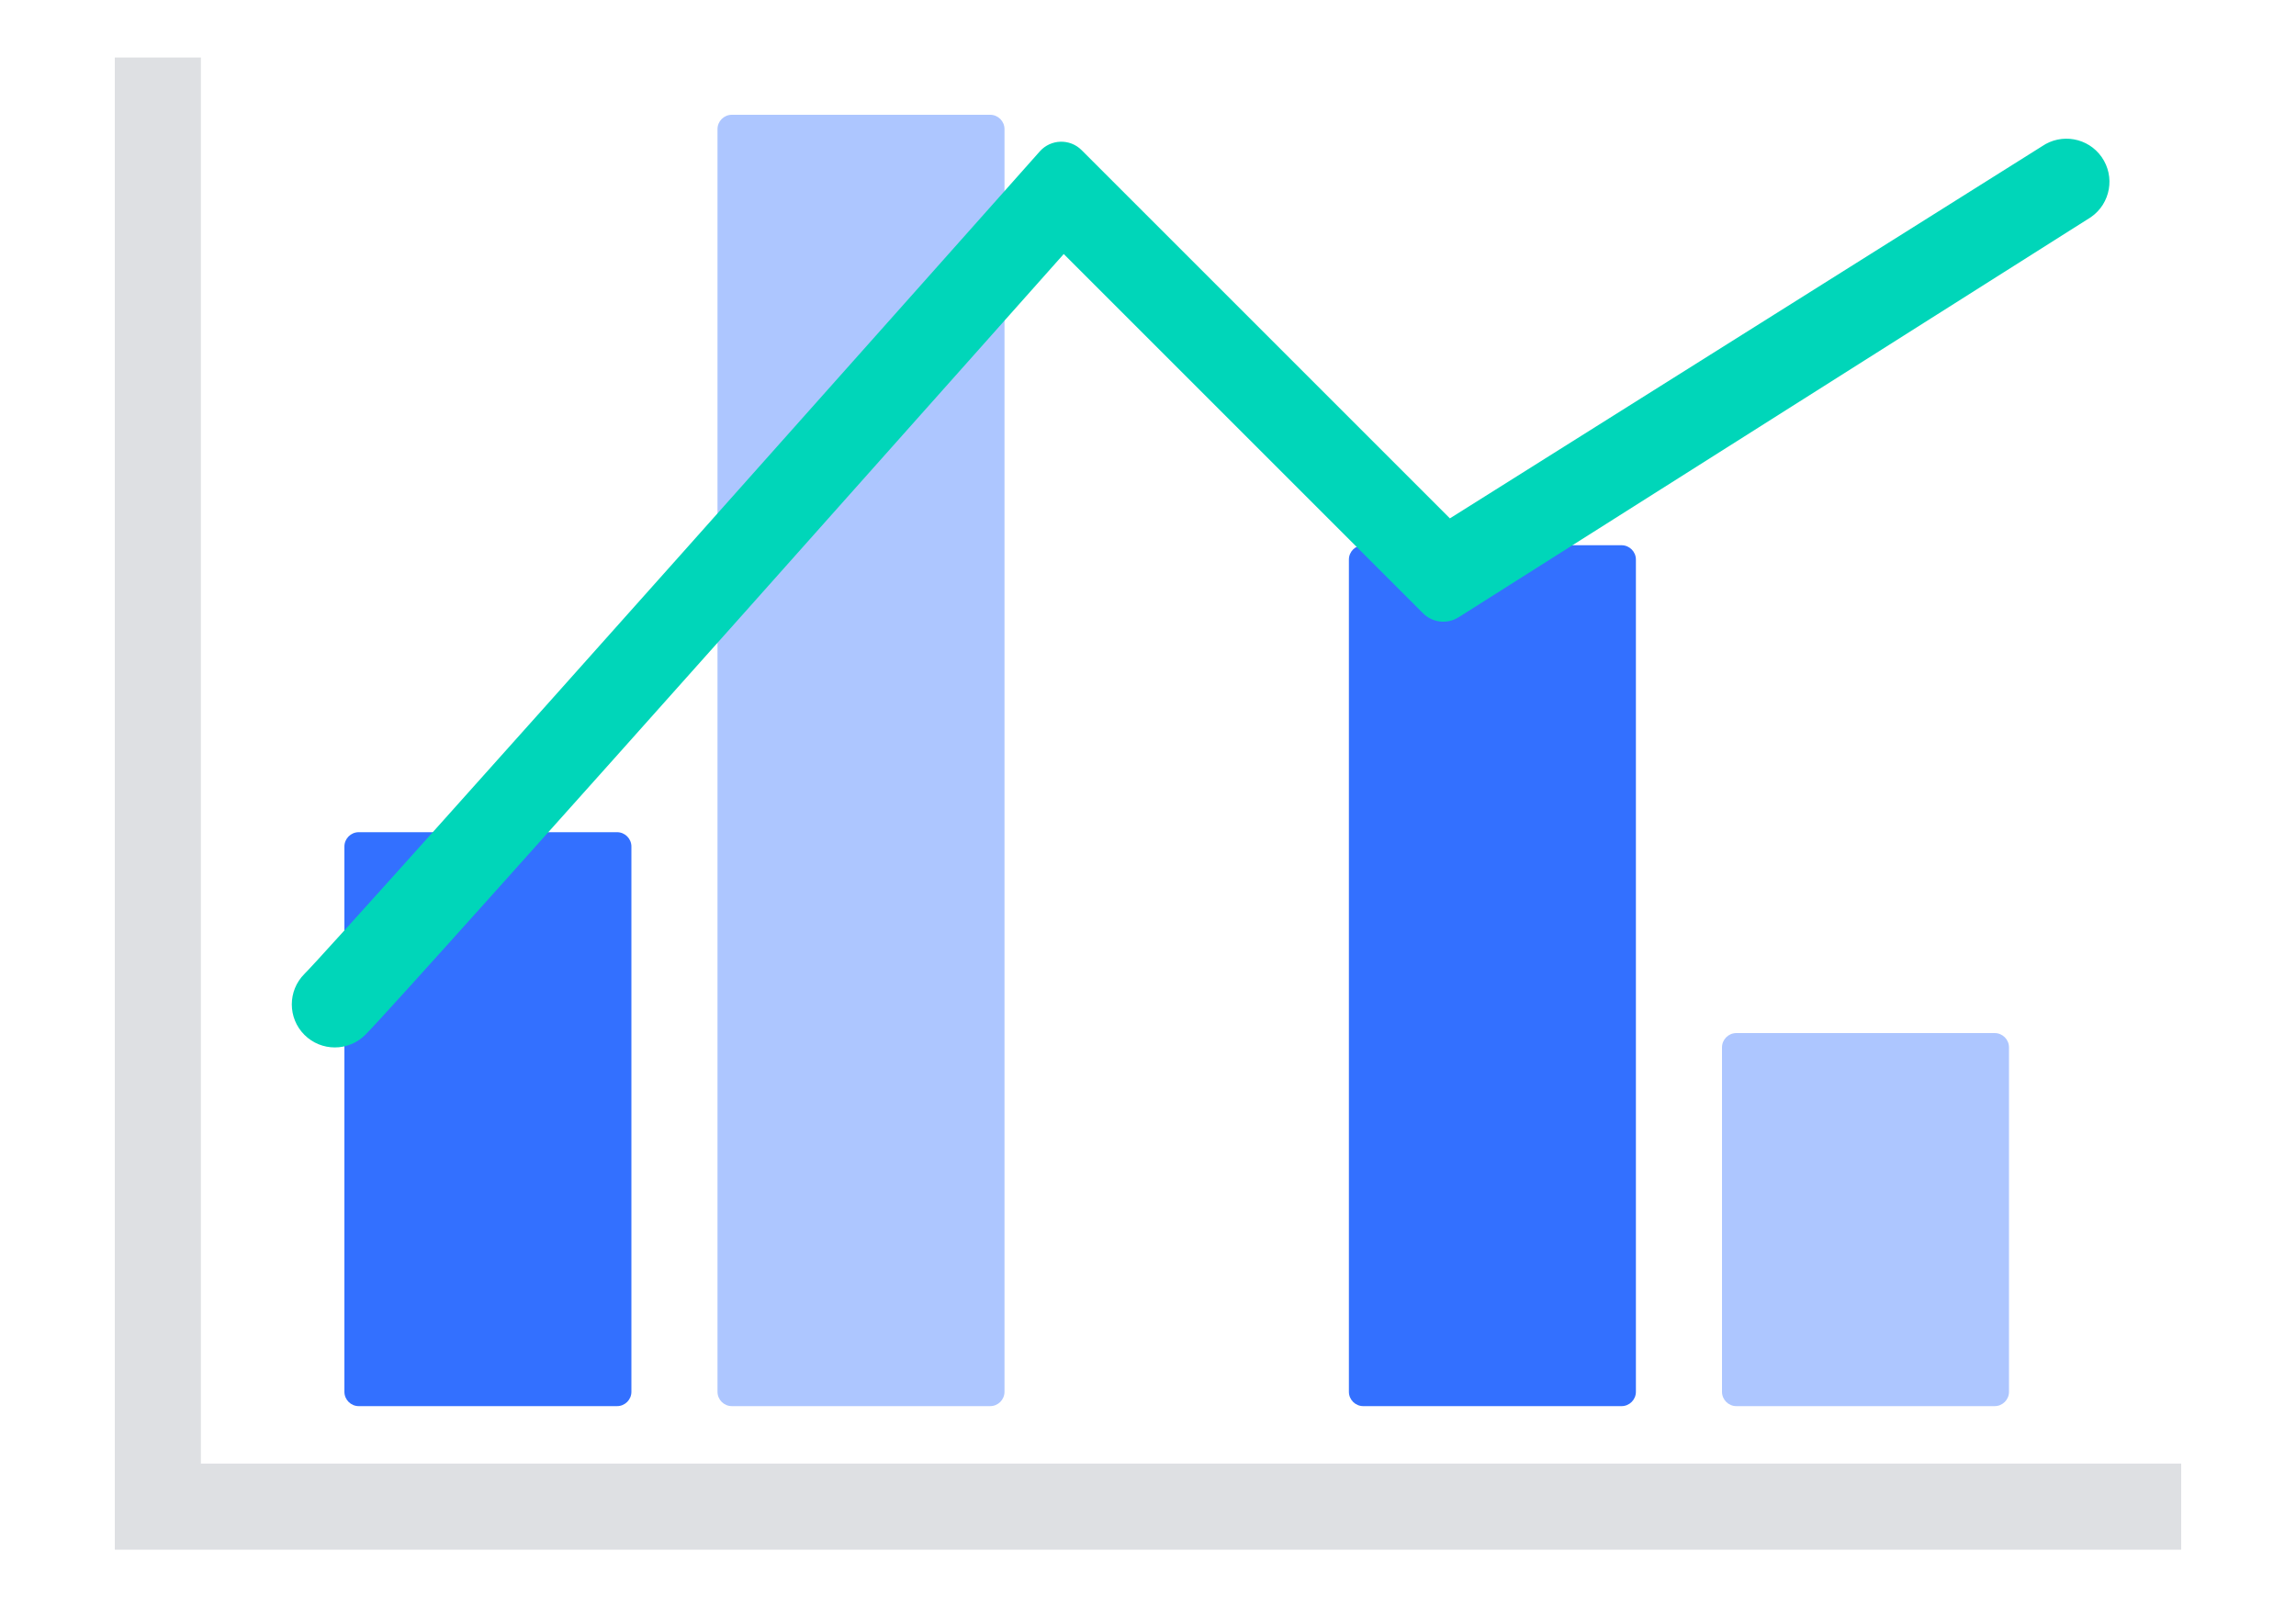
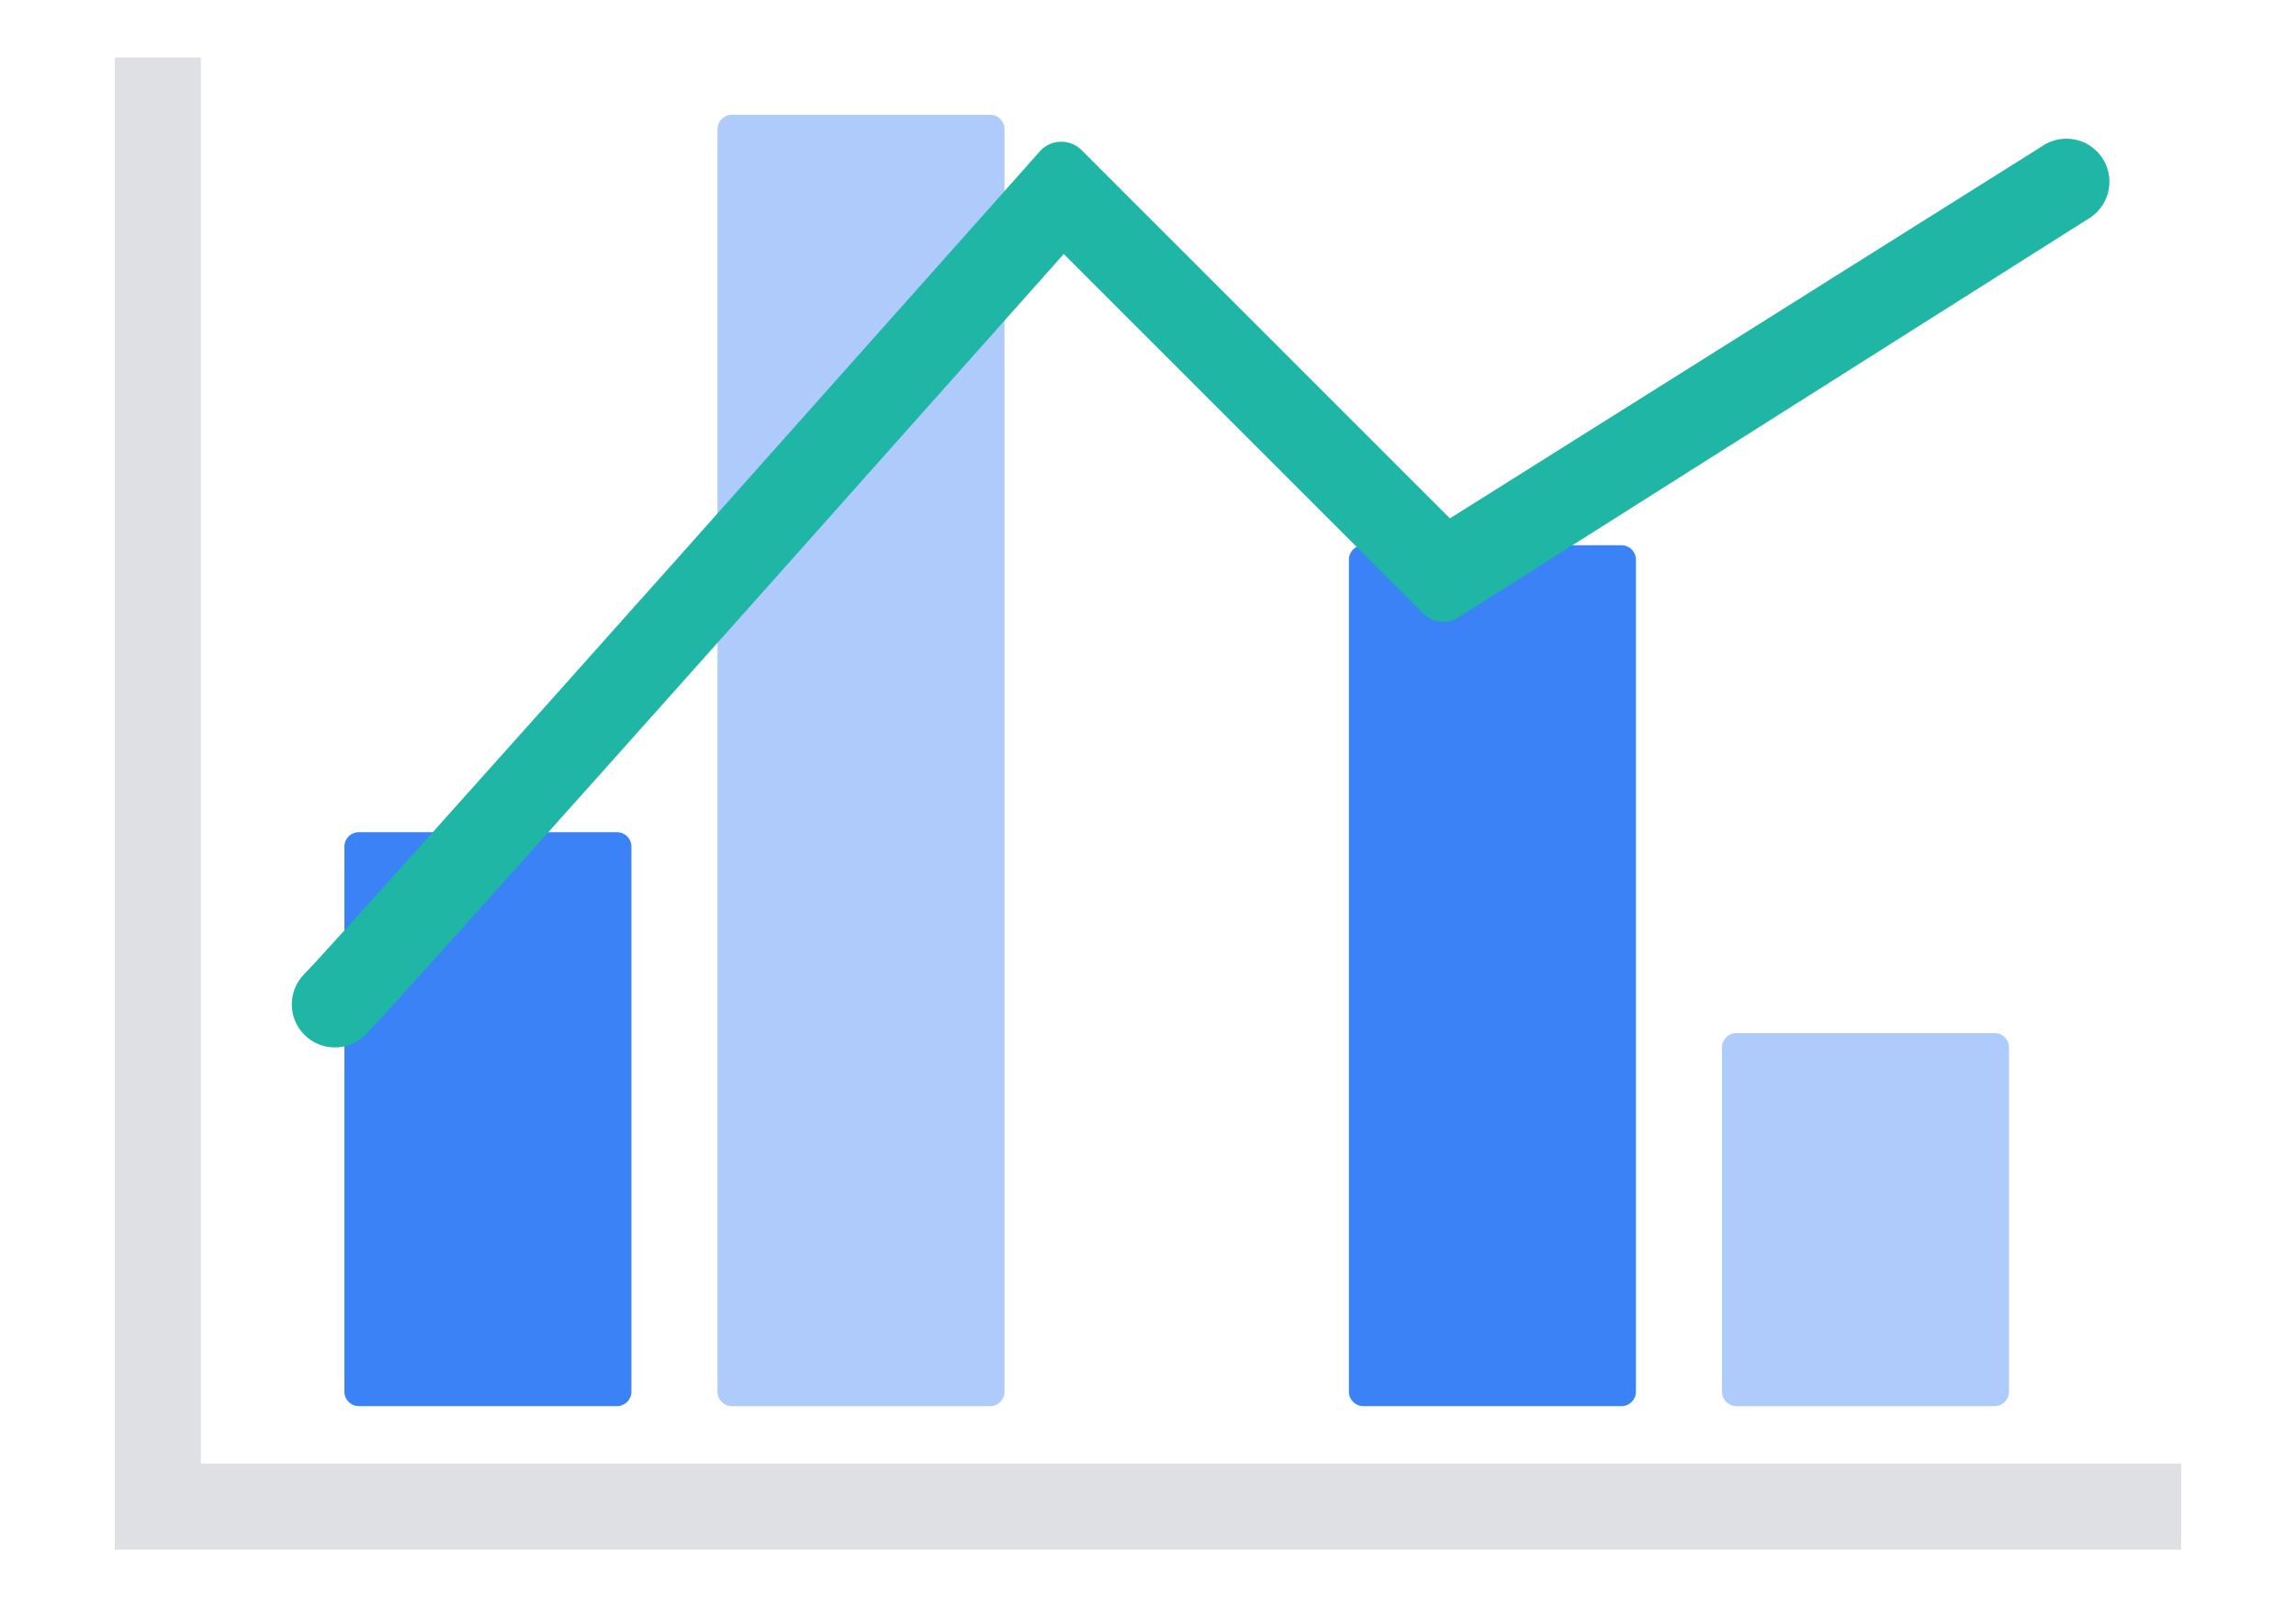
<svg xmlns="http://www.w3.org/2000/svg" width="80" height="56" viewBox="0 0 80 56" fill="none">
  <path fill-rule="evenodd" clip-rule="evenodd" d="M7 2.004V51.002L76 51.002L76 54.002H4V2.004H7Z" fill="#DEE0E3" />
-   <path d="M25 4.5C25 4.224 25.224 4 25.5 4H34.5C34.776 4 35 4.224 35 4.5V48.5C35 48.776 34.776 49 34.5 49H25.5C25.224 49 25 48.776 25 48.5V4.5Z" fill="#ADC6FF" />
-   <path d="M12 29.5C12 29.224 12.224 29 12.5 29H21.5C21.776 29 22 29.224 22 29.5V48.5C22 48.776 21.776 49 21.5 49H12.5C12.224 49 12 48.776 12 48.5V29.5Z" fill="#3370FF" />
-   <path d="M47 19.5C47 19.224 47.224 19 47.5 19H56.5C56.776 19 57 19.224 57 19.5V48.5C57 48.776 56.776 49 56.5 49H47.5C47.224 49 47 48.776 47 48.5V19.5Z" fill="#3370FF" />
-   <path d="M60 36.5C60 36.224 60.224 36 60.5 36H69.5C69.776 36 70 36.224 70 36.5V48.5C70 48.776 69.776 49 69.5 49H60.5C60.224 49 60 48.776 60 48.5V36.5Z" fill="#ADC6FF" />
-   <path d="M37.686 5.231C37.279 4.824 36.614 4.844 36.231 5.274L34.846 6.833C34.187 7.574 33.244 8.633 32.109 9.909C29.838 12.461 26.797 15.877 23.714 19.335C17.516 26.287 11.233 33.313 10.606 33.94C10.021 34.525 10.021 35.475 10.606 36.061C11.192 36.647 12.142 36.647 12.728 36.061C13.435 35.354 19.817 28.214 25.953 21.332C29.037 17.873 32.079 14.456 34.35 11.903C35.472 10.642 36.407 9.592 37.064 8.852L49.583 21.371C49.914 21.702 50.43 21.759 50.825 21.509L72.851 7.569L72.861 7.562C73.539 7.087 73.704 6.152 73.229 5.473C72.757 4.798 71.829 4.631 71.151 5.097L50.519 18.064L37.686 5.231Z" fill="#00D6B9" />
+   <path d="M25 4.5C25 4.224 25.224 4 25.5 4H34.5C34.776 4 35 4.224 35 4.5V48.5C35 48.776 34.776 49 34.5 49H25.5C25.224 49 25 48.776 25 48.5V4.5Z" fill="#AECBFB" />
+   <path d="M12 29.5C12 29.224 12.224 29 12.5 29H21.5C21.776 29 22 29.224 22 29.5V48.5C22 48.776 21.776 49 21.5 49H12.5C12.224 49 12 48.776 12 48.5V29.5Z" fill="#3B82F6" />
+   <path d="M47 19.5C47 19.224 47.224 19 47.5 19H56.5C56.776 19 57 19.224 57 19.5V48.5C57 48.776 56.776 49 56.5 49H47.5C47.224 49 47 48.776 47 48.5V19.5Z" fill="#3B82F6" />
+   <path d="M60 36.5C60 36.224 60.224 36 60.5 36H69.5C69.776 36 70 36.224 70 36.5V48.5C70 48.776 69.776 49 69.5 49H60.5C60.224 49 60 48.776 60 48.5V36.5Z" fill="#AECBFB" />
+   <path d="M37.686 5.231C37.279 4.824 36.614 4.844 36.231 5.274L34.846 6.833C34.187 7.574 33.244 8.633 32.109 9.909C29.838 12.461 26.797 15.877 23.714 19.335C17.516 26.287 11.233 33.313 10.606 33.94C10.021 34.525 10.021 35.475 10.606 36.061C11.192 36.647 12.142 36.647 12.728 36.061C13.435 35.354 19.817 28.214 25.953 21.332C29.037 17.873 32.079 14.456 34.35 11.903C35.472 10.642 36.407 9.592 37.064 8.852L49.583 21.371C49.914 21.702 50.43 21.759 50.825 21.509L72.851 7.569L72.861 7.562C73.539 7.087 73.704 6.152 73.229 5.473C72.757 4.798 71.829 4.631 71.151 5.097L50.519 18.064L37.686 5.231Z" fill="#1FB6A6" />
</svg>
